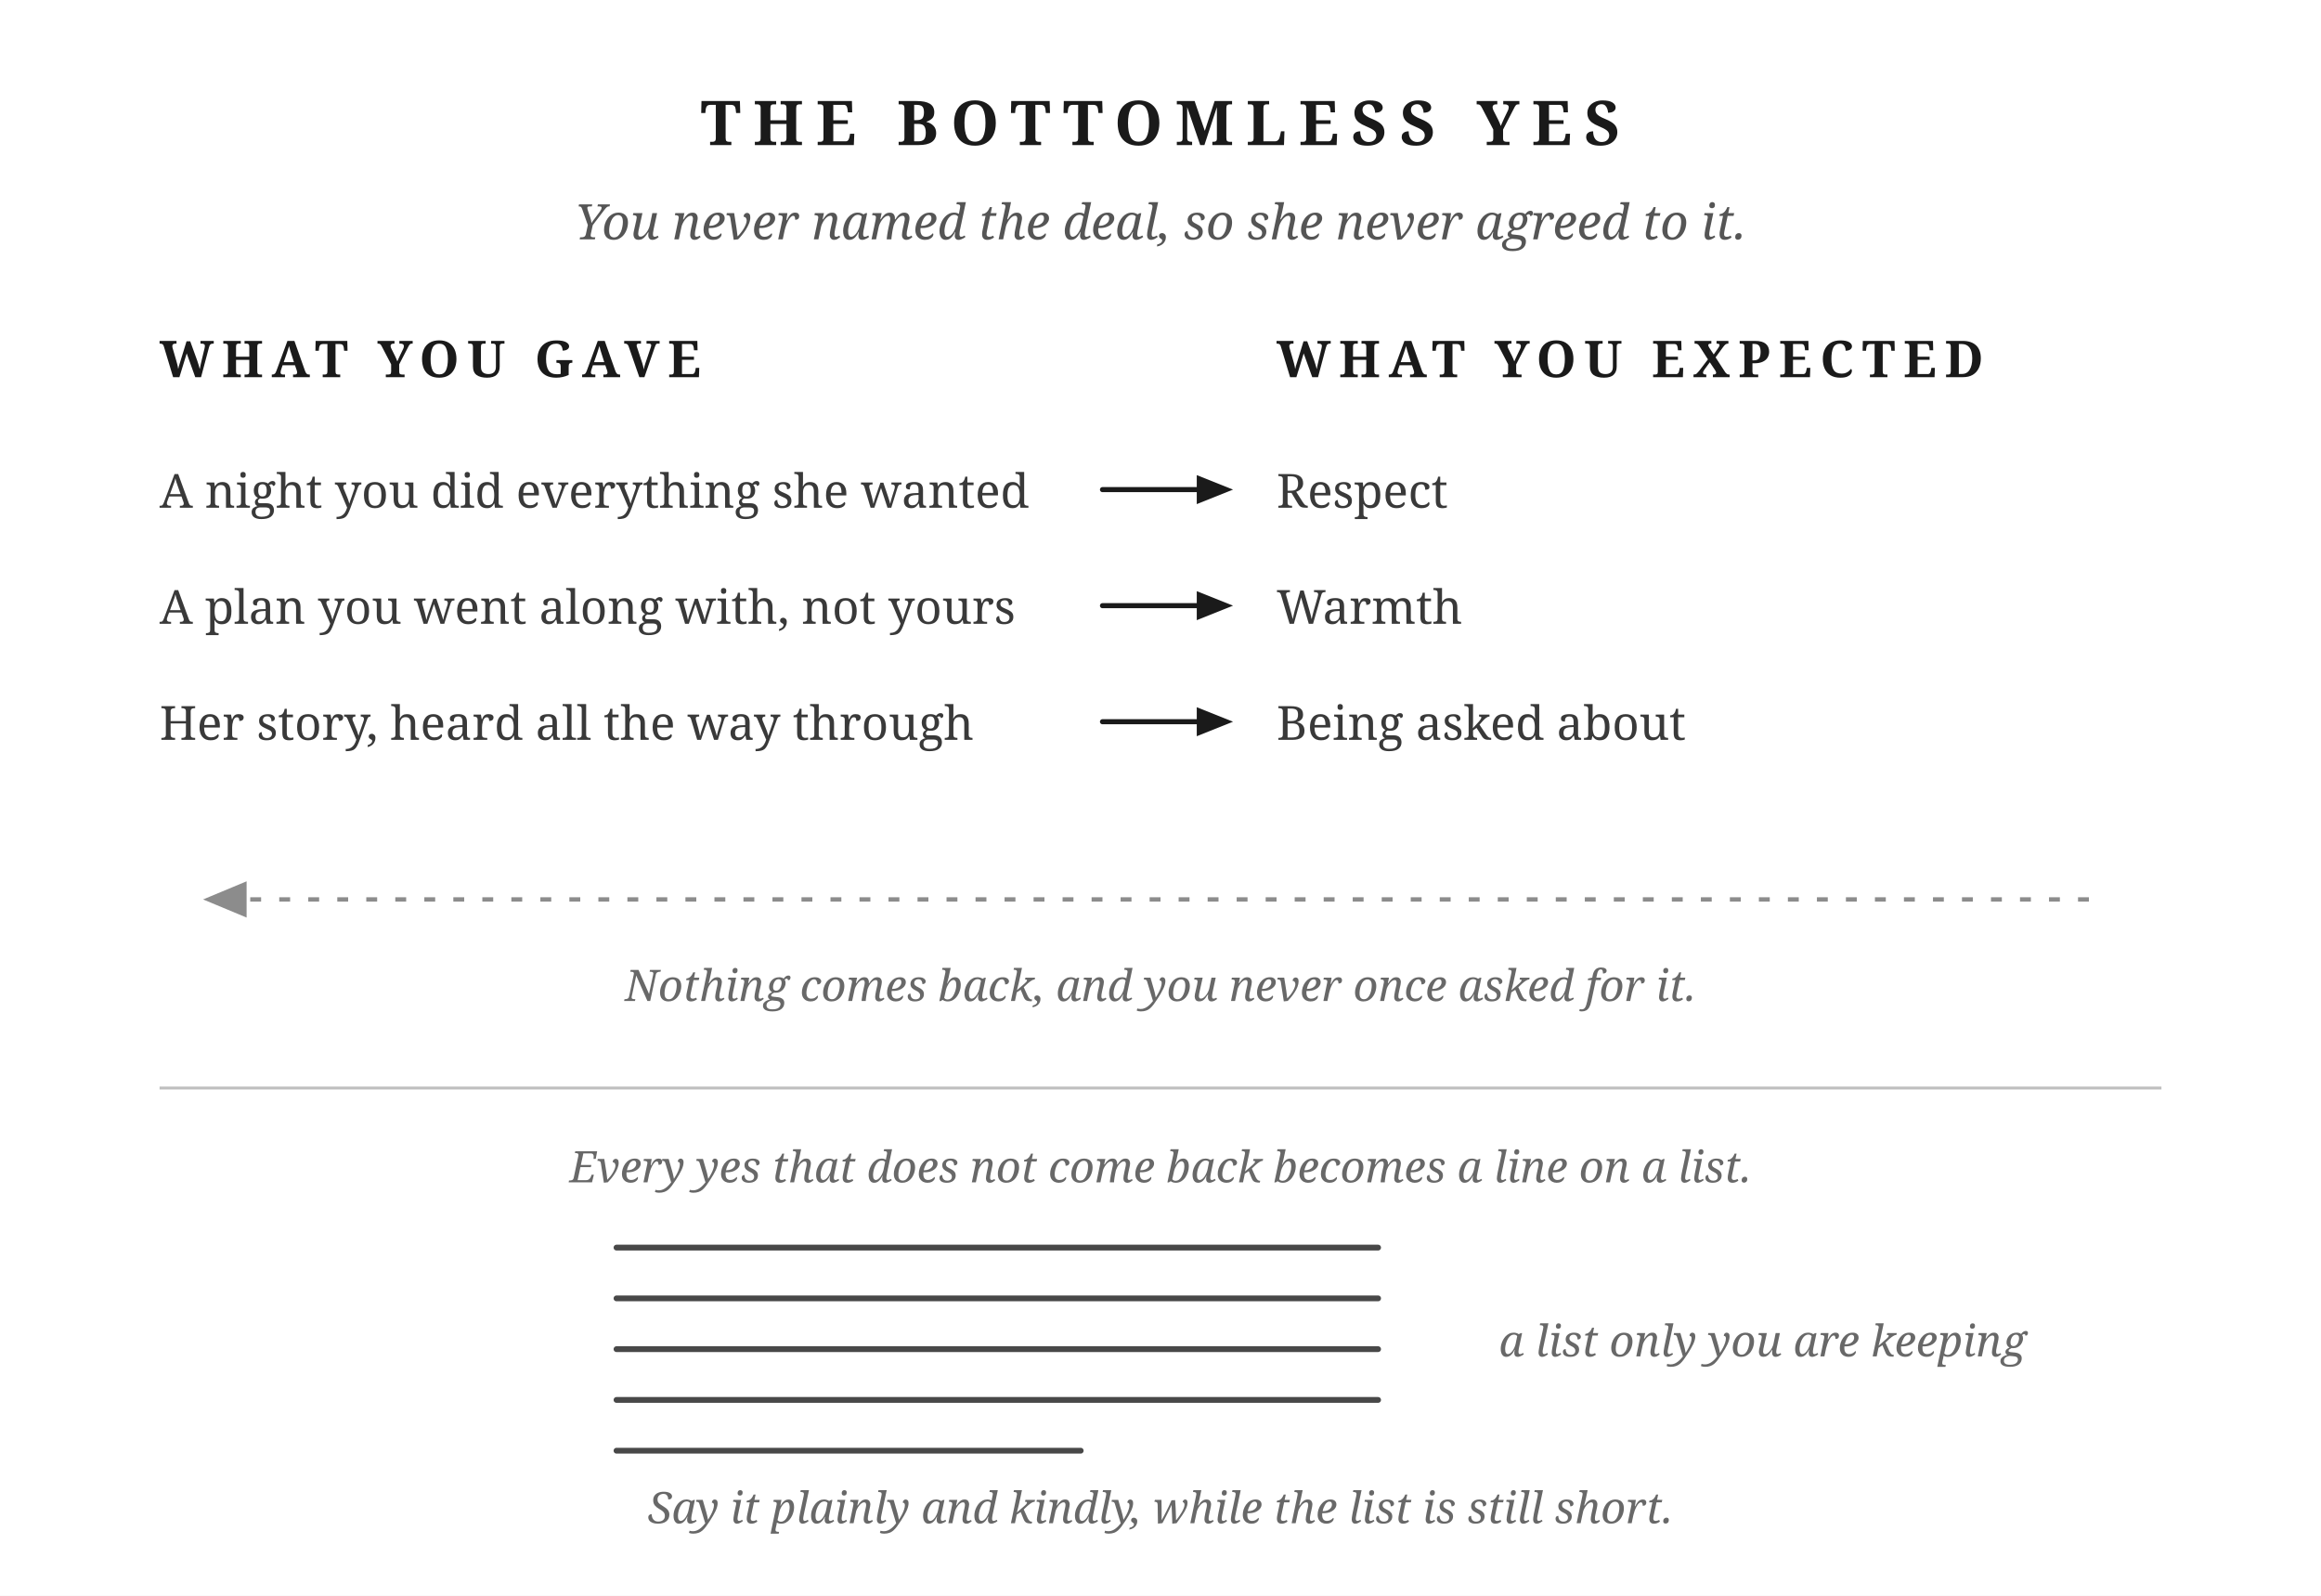
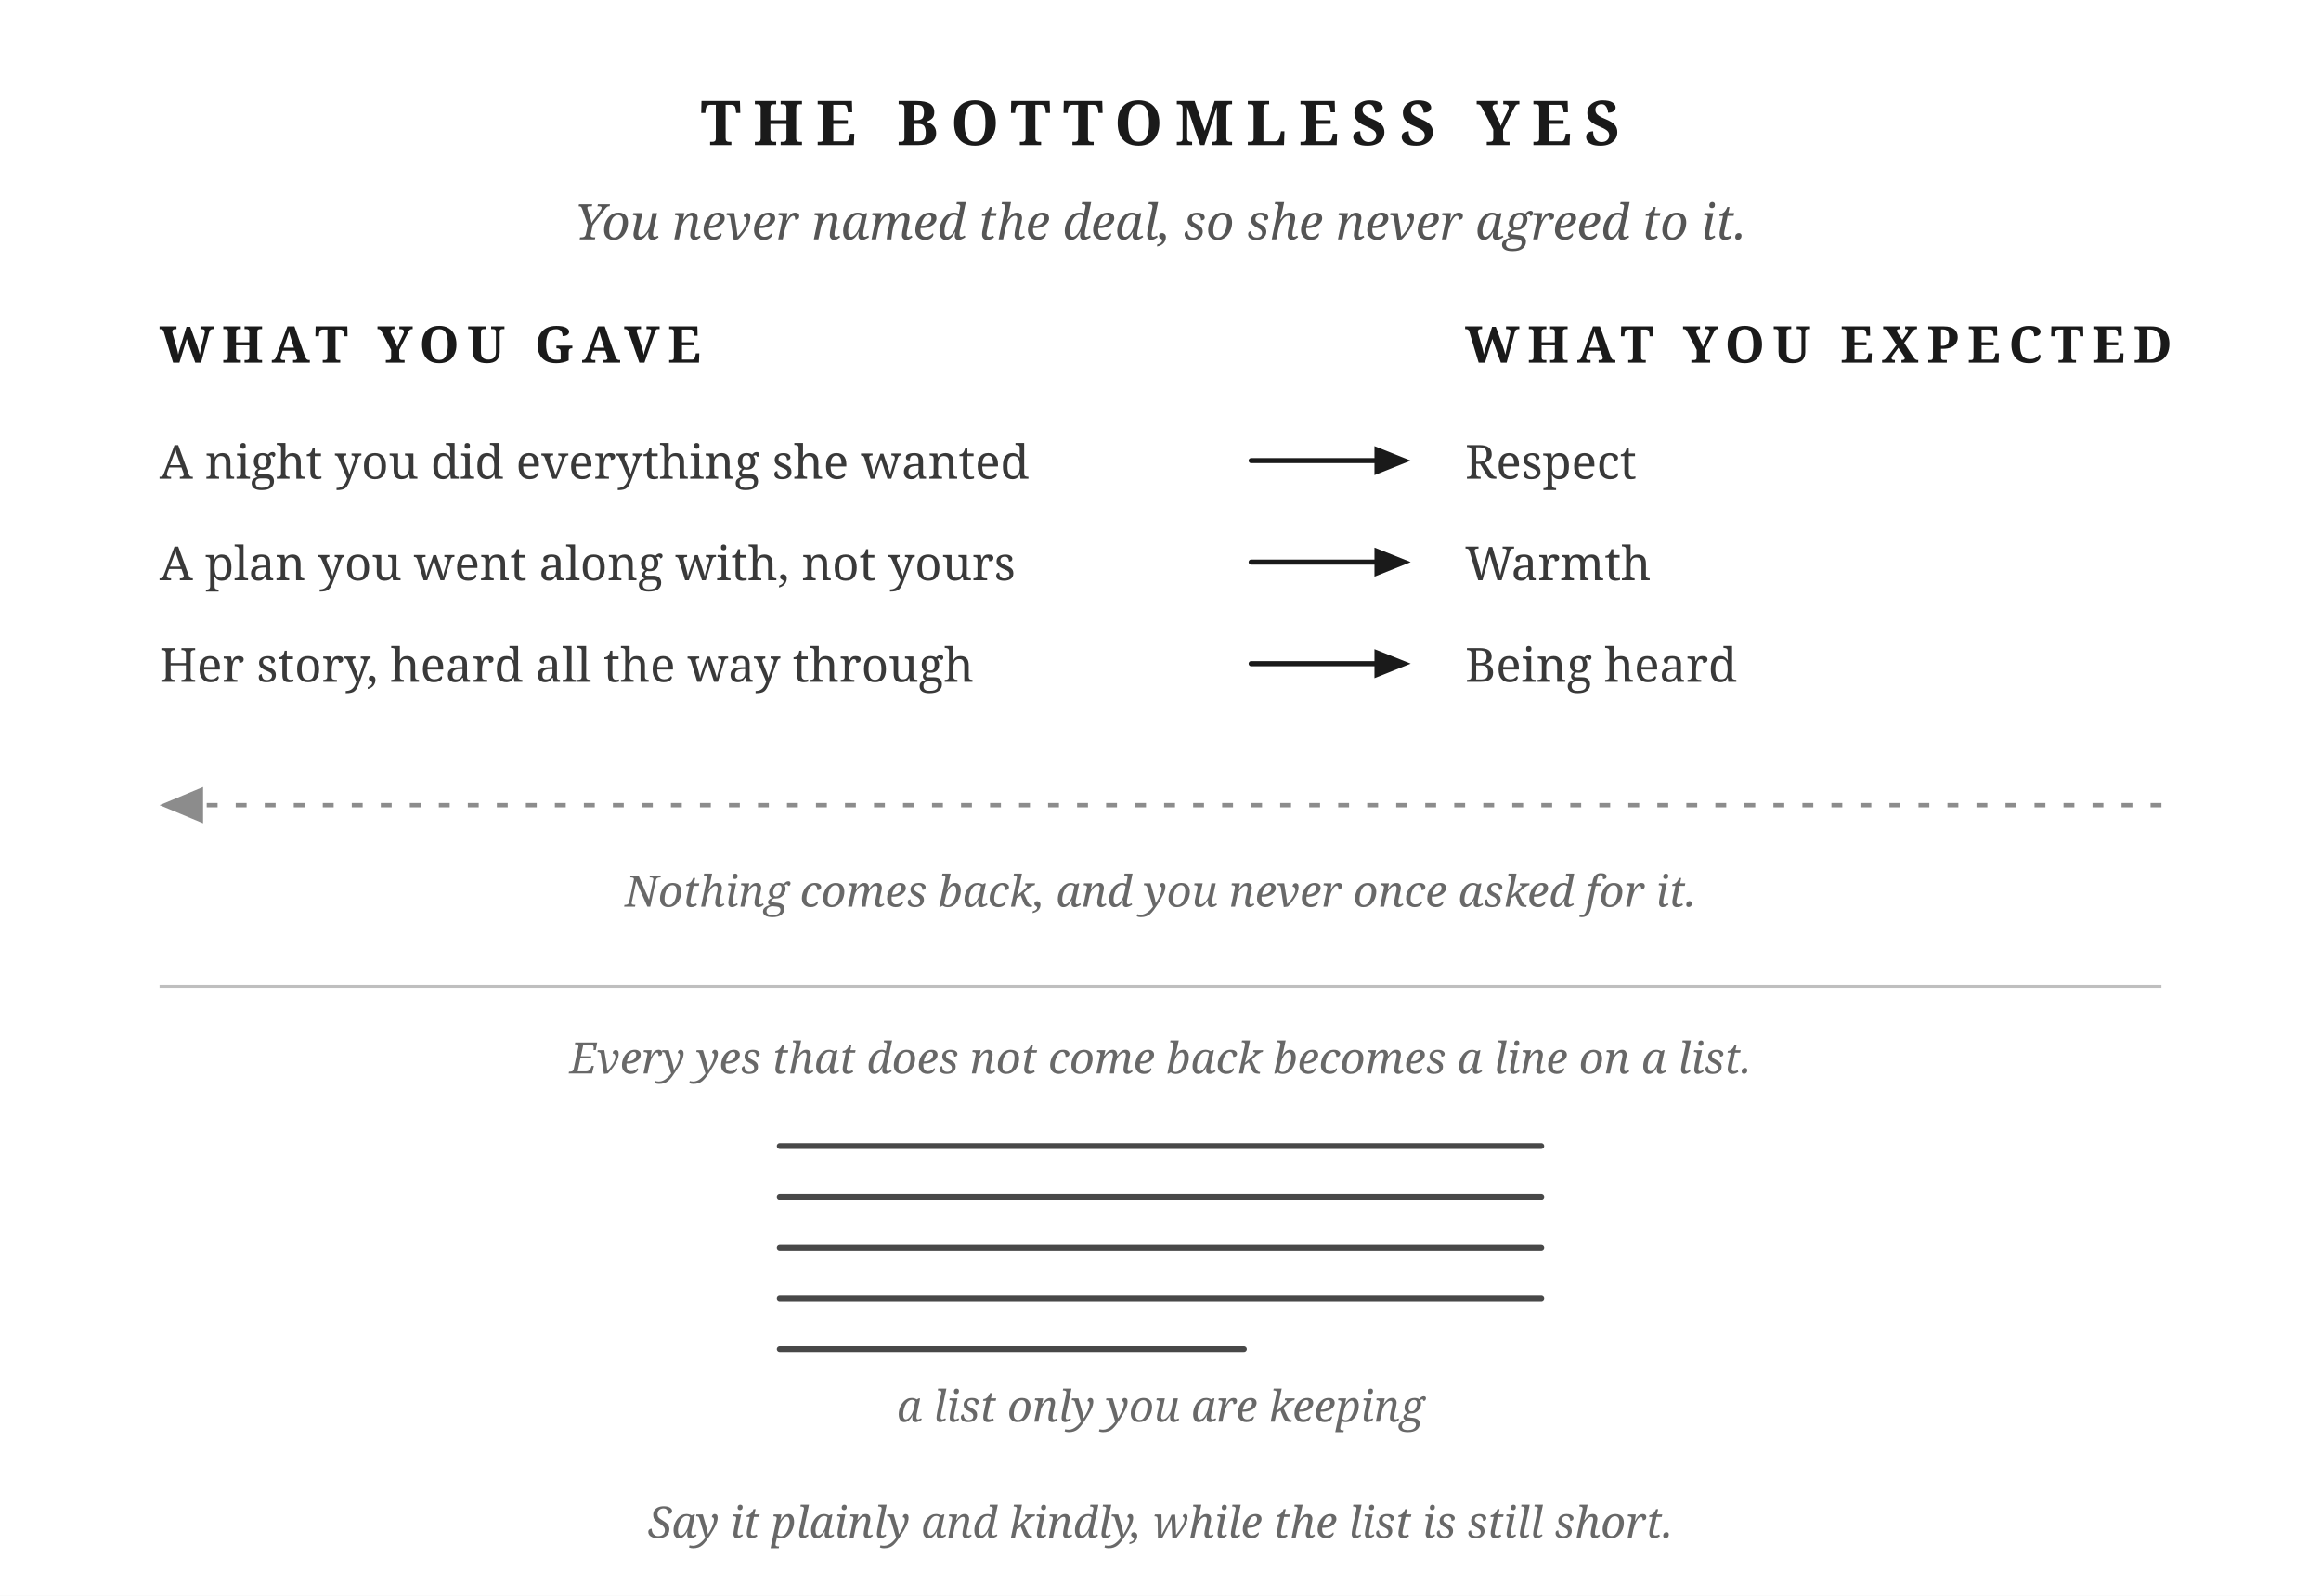
<svg xmlns="http://www.w3.org/2000/svg" viewBox="0 0 640 440" style="color:#1a1a1a" role="img" aria-label="The Bottomless Yes">
  <style>
    .ttl{font:600 17px Georgia,serif;letter-spacing:.20em;text-anchor:middle}
    .sub{font:italic 13.5px Georgia,serif;text-anchor:middle;opacity:.74}
-     .lbl{font:600 14px Georgia,serif;letter-spacing:.16em}
-     .txt{font:13px Georgia,serif;opacity:.86}
+     .lbl{font:600 14px Georgia,serif;letter-spacing:.16em;text-anchor:start}
+     .txt{font:13px Georgia,serif;opacity:.86;text-anchor:start}
    .cap{font:italic 12px Georgia,serif;opacity:.66;text-anchor:middle}
    .src{font:11.5px Georgia,serif;opacity:.55;text-anchor:middle}
    .rule{stroke:currentColor;stroke-width:.8;opacity:.28}
    .ln{stroke:currentColor;stroke-width:1.4}
  </style>
  <rect x="0" y="0" width="640" height="440" fill="#ffffff" />
  <g fill="currentColor">
    <text class="ttl" x="320" y="40">THE BOTTOMLESS YES</text>
    <text class="sub" x="320" y="66">You never named the deal, so she never agreed to it.</text>
  </g>
  <g fill="currentColor">
-     <text class="lbl" x="44" y="104">WHAT YOU GAVE</text>
-     <text class="lbl" x="352" y="104">WHAT YOU EXPECTED</text>
+     <text class="lbl" x="44" y="100">WHAT YOU GAVE</text>
+     <text class="lbl" x="404" y="100">WHAT YOU EXPECTED</text>
  </g>
  <g fill="currentColor">
-     <text class="txt" x="44" y="140">A night you did everything she wanted</text>
-     <text class="txt" x="44" y="172">A plan you went along with, not yours</text>
-     <text class="txt" x="44" y="204">Her story, heard all the way through</text>
-     <text class="txt" x="352" y="140">Respect</text>
-     <text class="txt" x="352" y="172">Warmth</text>
-     <text class="txt" x="352" y="204">Being asked about</text>
+     <text class="txt" x="44" y="132">A night you did everything she wanted</text>
+     <text class="txt" x="44" y="160">A plan you went along with, not yours</text>
+     <text class="txt" x="44" y="188">Her story, heard all the way through</text>
+     <text class="txt" x="404" y="132">Respect</text>
+     <text class="txt" x="404" y="160">Warmth</text>
+     <text class="txt" x="404" y="188">Being heard</text>
  </g>
  <g class="ln" fill="none" stroke-linecap="round">
-     <path d="M304 135h28" />
-     <path d="M304 167h28" />
-     <path d="M304 199h28" />
+     <path d="M345 127h36" />
+     <path d="M345 155h36" />
+     <path d="M345 183h36" />
  </g>
  <g fill="currentColor">
-     <path d="M340 135l-10-4v8z" />
-     <path d="M340 167l-10-4v8z" />
-     <path d="M340 199l-10-4v8z" />
+     <path d="M389 127l-10-4v8z" />
+     <path d="M389 155l-10-4v8z" />
+     <path d="M389 183l-10-4v8z" />
  </g>
  <g fill="none" stroke="currentColor" stroke-width="1.2" stroke-dasharray="3 5" opacity=".5">
-     <path d="M576 248H68" />
+     <path d="M596 222H56" />
  </g>
  <g fill="currentColor" opacity=".5">
-     <path d="M56 248l12-5v10z" />
+     <path d="M44 222l12-5v10z" />
  </g>
  <g fill="currentColor">
-     <text class="cap" x="320" y="276">Nothing comes back, and you never once asked for it.</text>
+     <text class="cap" x="320" y="250">Nothing comes back, and you never once asked for it.</text>
  </g>
  <g class="rule" fill="none">
-     <path d="M44 300h552" />
+     <path d="M44 272h552" />
  </g>
  <g fill="currentColor">
-     <text class="cap" x="320" y="326">Every yes that does not come back becomes a line on a list.</text>
+     <text class="cap" x="320" y="296">Every yes that does not come back becomes a line on a list.</text>
  </g>
  <g fill="none" stroke="currentColor" stroke-width="1.6" stroke-linecap="round" opacity=".8">
-     <path d="M170 344h210" />
-     <path d="M170 358h210" />
-     <path d="M170 372h210" />
-     <path d="M170 386h210" />
-     <path d="M170 400h128" />
+     <path d="M215 316h210" />
+     <path d="M215 330h210" />
+     <path d="M215 344h210" />
+     <path d="M215 358h210" />
+     <path d="M215 372h128" />
  </g>
  <g fill="currentColor">
-     <text class="cap" x="486" y="374">a list only you are keeping</text>
-     <text class="cap" x="320" y="420">Say it plainly and kindly, while the list is still short.</text>
+     <text class="cap" x="320" y="392">a list only you are keeping</text>
+     <text class="cap" x="320" y="424">Say it plainly and kindly, while the list is still short.</text>
  </g>
</svg>
